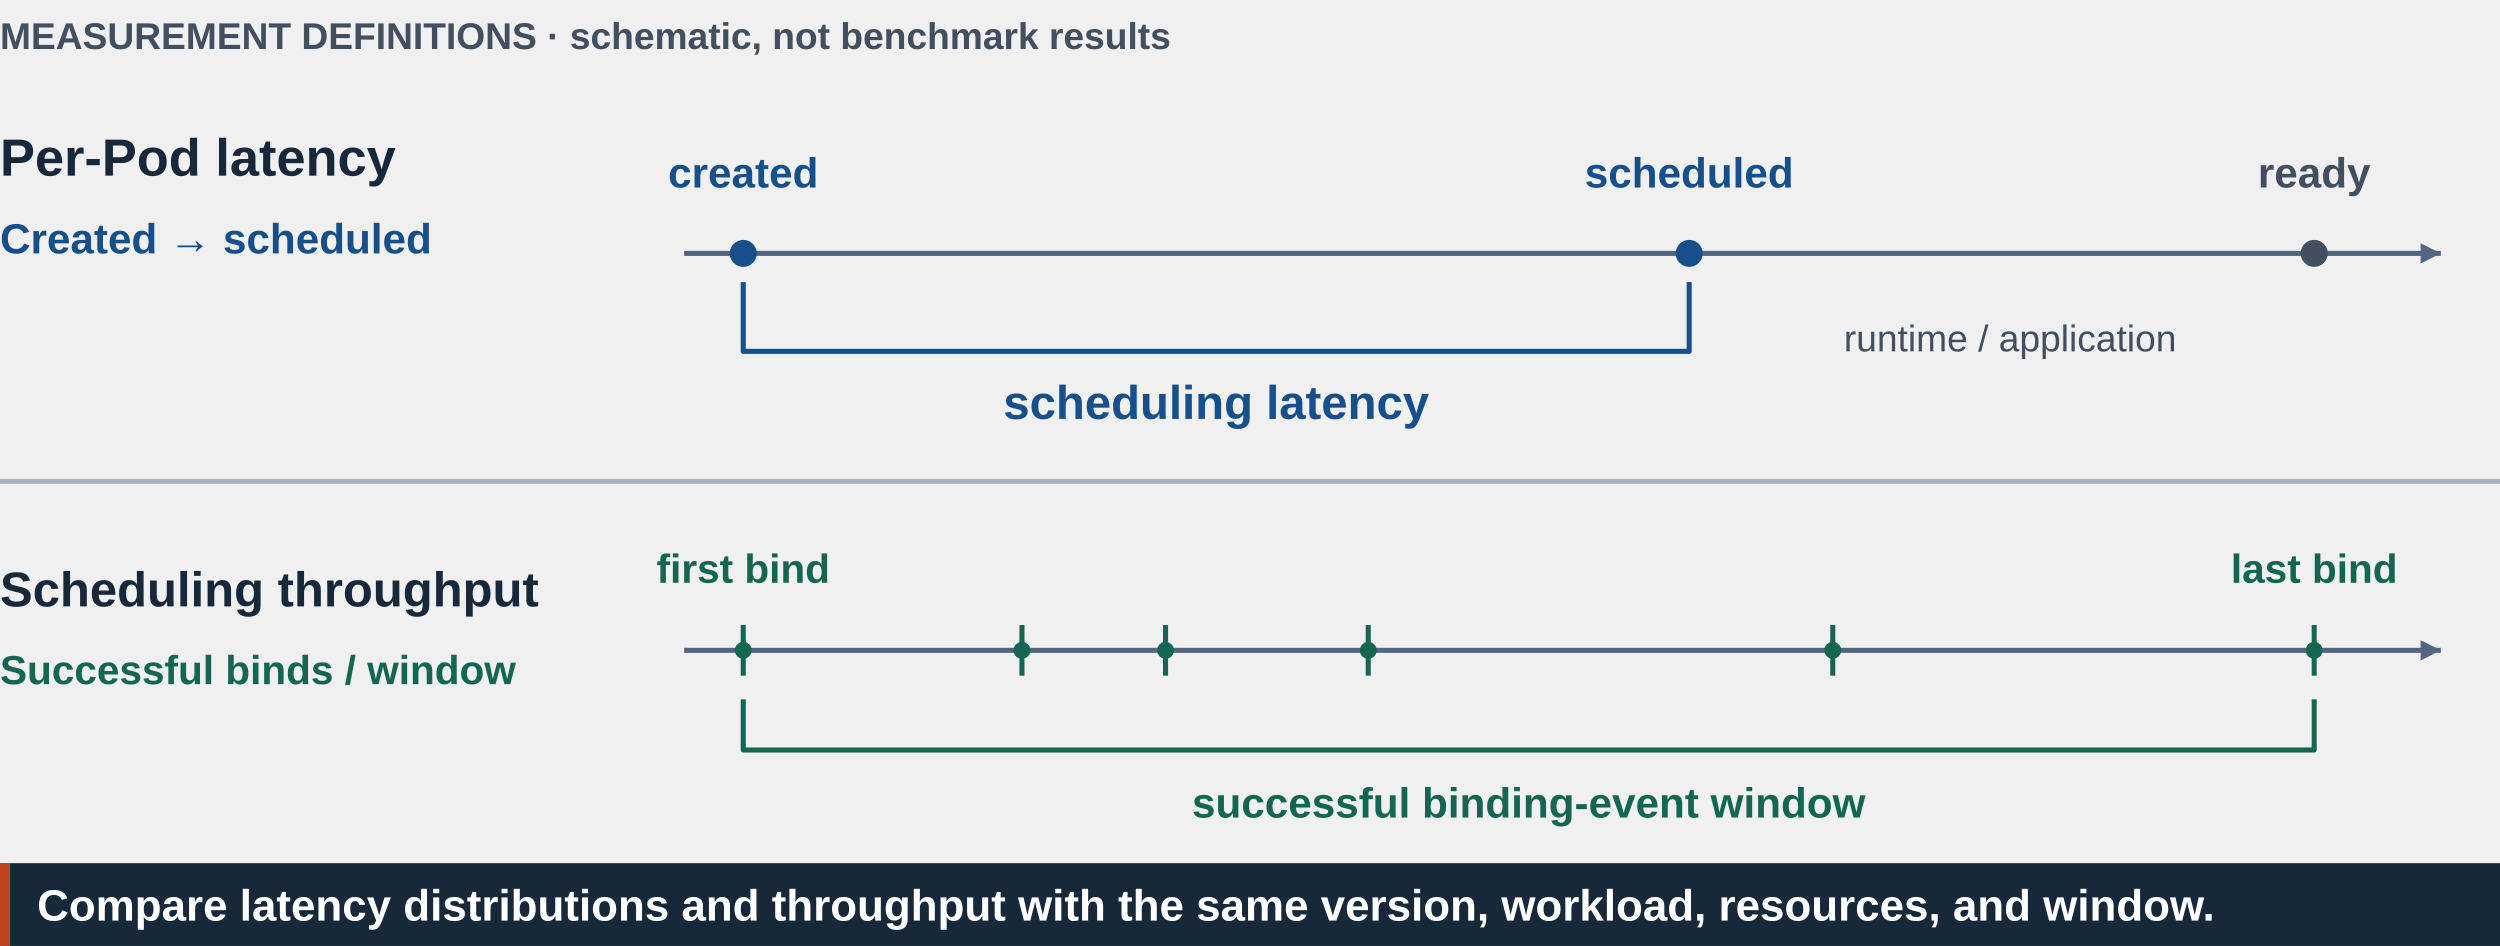
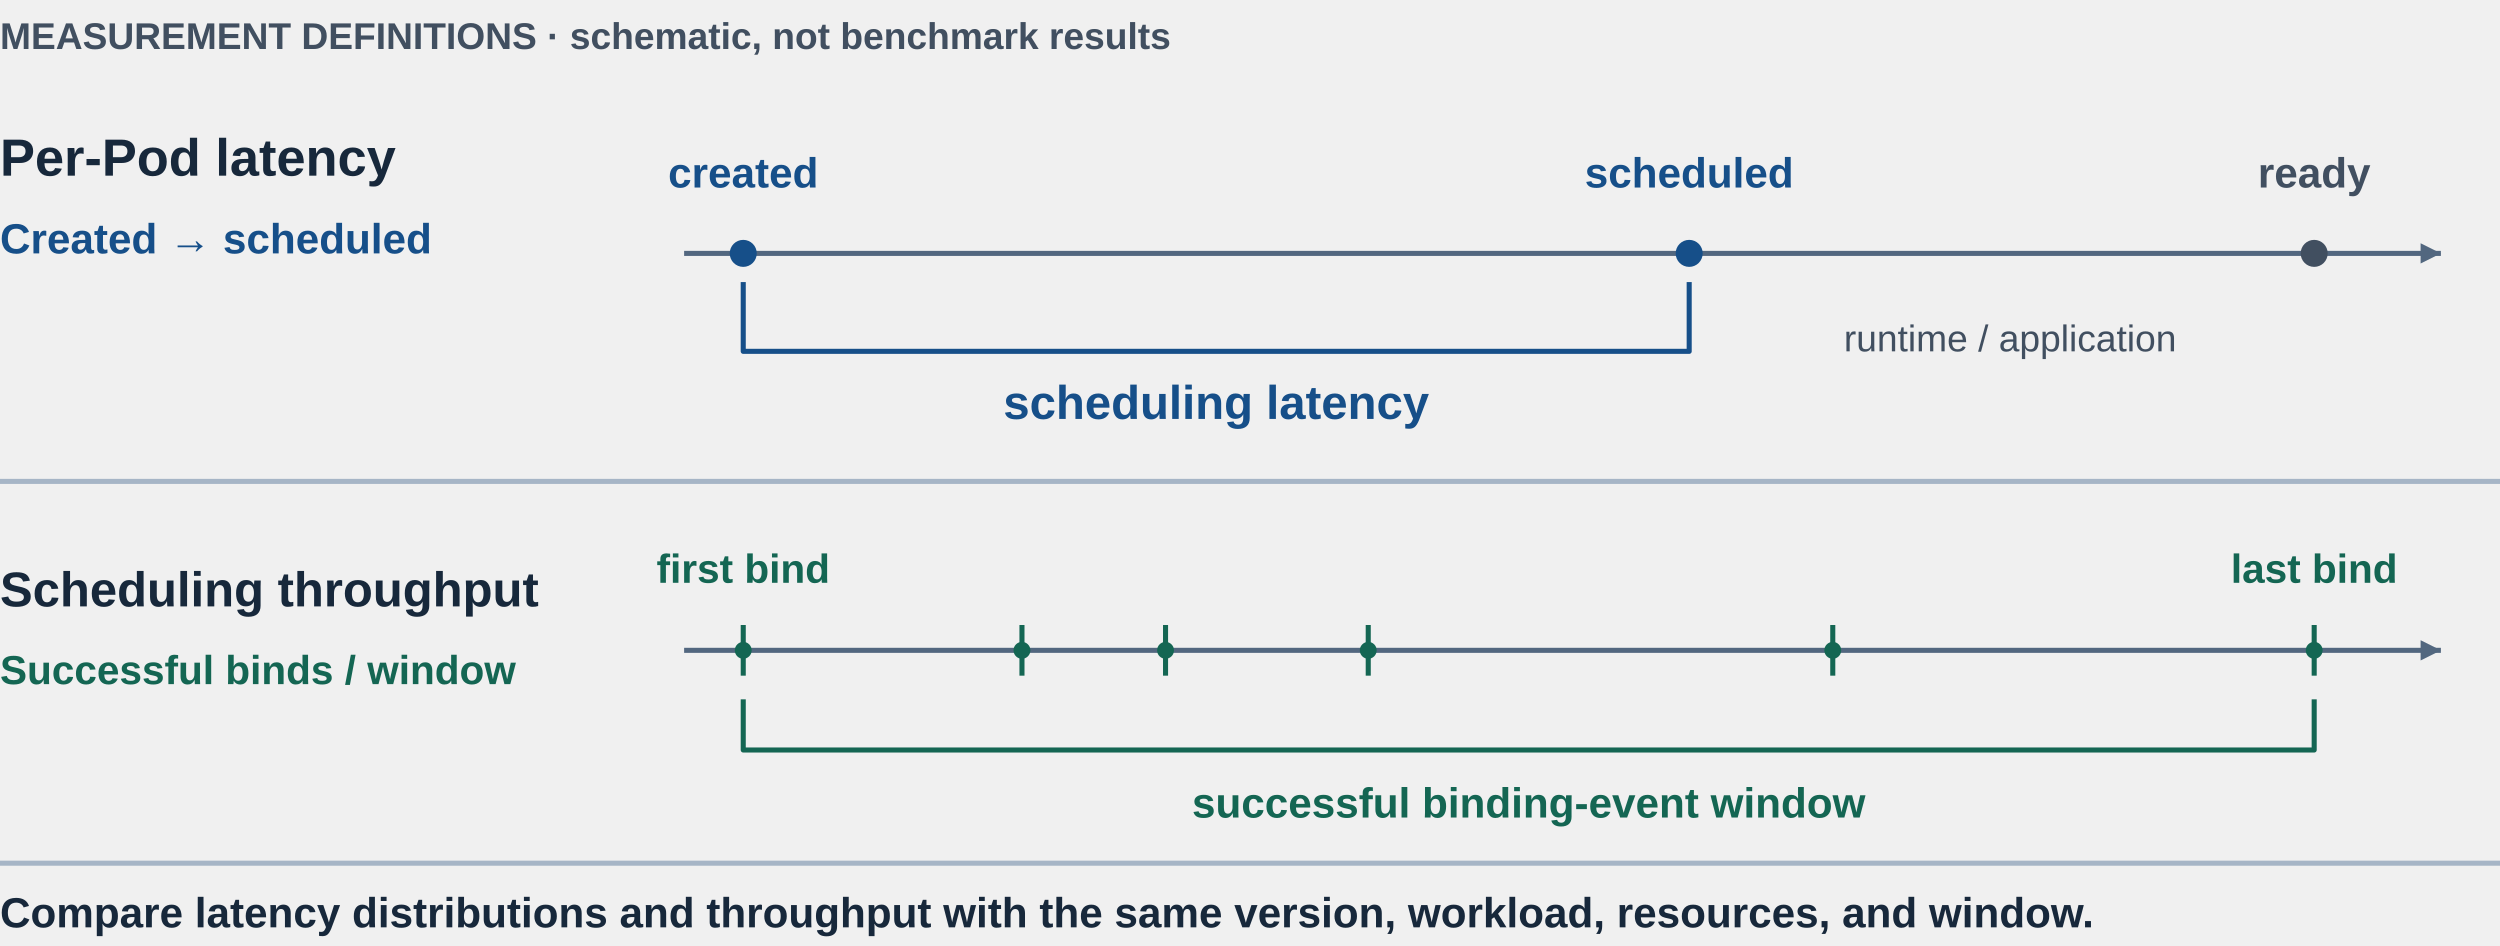
<svg xmlns="http://www.w3.org/2000/svg" width="1480" height="560" viewBox="0 0 1480 560">
  <defs>
-     <marker id="arrow-dce5ee" viewBox="0 0 12 12" refX="12" refY="6" markerWidth="12" markerHeight="12" markerUnits="userSpaceOnUse" orient="auto">
-       <path d="M0 0 L12 6 L0 12 Z" fill="#dce5ee" />
+     <marker id="arrow-f2f5f9" viewBox="0 0 12 12" refX="12" refY="6" markerWidth="12" markerHeight="12" markerUnits="userSpaceOnUse" orient="auto">
+       <path d="M0 0 L12 6 L0 12 Z" fill="#f2f5f9" />
    </marker>
-     <marker id="arrow-164f89" viewBox="0 0 12 12" refX="12" refY="6" markerWidth="12" markerHeight="12" markerUnits="userSpaceOnUse" orient="auto">
-       <path d="M0 0 L12 6 L0 12 Z" fill="#164f89" />
+     <marker id="arrow-62448d" viewBox="0 0 12 12" refX="12" refY="6" markerWidth="12" markerHeight="12" markerUnits="userSpaceOnUse" orient="auto">
+       <path d="M0 0 L12 6 L0 12 Z" fill="#62448d" />
+     </marker>
+     <marker id="arrow-ffffff" viewBox="0 0 12 12" refX="12" refY="6" markerWidth="12" markerHeight="12" markerUnits="userSpaceOnUse" orient="auto">
+       <path d="M0 0 L12 6 L0 12 Z" fill="#ffffff" />
+     </marker>
+     <marker id="arrow-414f60" viewBox="0 0 12 12" refX="12" refY="6" markerWidth="12" markerHeight="12" markerUnits="userSpaceOnUse" orient="auto">
+       <path d="M0 0 L12 6 L0 12 Z" fill="#414f60" />
+     </marker>
+     <marker id="arrow-eae3f3" viewBox="0 0 12 12" refX="12" refY="6" markerWidth="12" markerHeight="12" markerUnits="userSpaceOnUse" orient="auto">
+       <path d="M0 0 L12 6 L0 12 Z" fill="#eae3f3" />
    </marker>
    <marker id="arrow-deeee8" viewBox="0 0 12 12" refX="12" refY="6" markerWidth="12" markerHeight="12" markerUnits="userSpaceOnUse" orient="auto">
      <path d="M0 0 L12 6 L0 12 Z" fill="#deeee8" />
+     </marker>
+     <marker id="arrow-17283b" viewBox="0 0 12 12" refX="12" refY="6" markerWidth="12" markerHeight="12" markerUnits="userSpaceOnUse" orient="auto">
+       <path d="M0 0 L12 6 L0 12 Z" fill="#17283b" />
+     </marker>
+     <marker id="arrow-dce9f8" viewBox="0 0 12 12" refX="12" refY="6" markerWidth="12" markerHeight="12" markerUnits="userSpaceOnUse" orient="auto">
+       <path d="M0 0 L12 6 L0 12 Z" fill="#dce9f8" />
    </marker>
    <marker id="arrow-8b621c" viewBox="0 0 12 12" refX="12" refY="6" markerWidth="12" markerHeight="12" markerUnits="userSpaceOnUse" orient="auto">
      <path d="M0 0 L12 6 L0 12 Z" fill="#8b621c" />
    </marker>
    <marker id="arrow-52677f" viewBox="0 0 12 12" refX="12" refY="6" markerWidth="12" markerHeight="12" markerUnits="userSpaceOnUse" orient="auto">
      <path d="M0 0 L12 6 L0 12 Z" fill="#52677f" />
    </marker>
+     <marker id="arrow-dce5ee" viewBox="0 0 12 12" refX="12" refY="6" markerWidth="12" markerHeight="12" markerUnits="userSpaceOnUse" orient="auto">
+       <path d="M0 0 L12 6 L0 12 Z" fill="#dce5ee" />
+     </marker>
+     <marker id="arrow-a6b5c6" viewBox="0 0 12 12" refX="12" refY="6" markerWidth="12" markerHeight="12" markerUnits="userSpaceOnUse" orient="auto">
+       <path d="M0 0 L12 6 L0 12 Z" fill="#a6b5c6" />
+     </marker>
    <marker id="arrow-fff5e2" viewBox="0 0 12 12" refX="12" refY="6" markerWidth="12" markerHeight="12" markerUnits="userSpaceOnUse" orient="auto">
      <path d="M0 0 L12 6 L0 12 Z" fill="#fff5e2" />
    </marker>
-     <marker id="arrow-dce9f8" viewBox="0 0 12 12" refX="12" refY="6" markerWidth="12" markerHeight="12" markerUnits="userSpaceOnUse" orient="auto">
-       <path d="M0 0 L12 6 L0 12 Z" fill="#dce9f8" />
-     </marker>
-     <marker id="arrow-146653" viewBox="0 0 12 12" refX="12" refY="6" markerWidth="12" markerHeight="12" markerUnits="userSpaceOnUse" orient="auto">
-       <path d="M0 0 L12 6 L0 12 Z" fill="#146653" />
-     </marker>
-     <marker id="arrow-62448d" viewBox="0 0 12 12" refX="12" refY="6" markerWidth="12" markerHeight="12" markerUnits="userSpaceOnUse" orient="auto">
-       <path d="M0 0 L12 6 L0 12 Z" fill="#62448d" />
-     </marker>
-     <marker id="arrow-414f60" viewBox="0 0 12 12" refX="12" refY="6" markerWidth="12" markerHeight="12" markerUnits="userSpaceOnUse" orient="auto">
-       <path d="M0 0 L12 6 L0 12 Z" fill="#414f60" />
+     <marker id="arrow-164f89" viewBox="0 0 12 12" refX="12" refY="6" markerWidth="12" markerHeight="12" markerUnits="userSpaceOnUse" orient="auto">
+       <path d="M0 0 L12 6 L0 12 Z" fill="#164f89" />
    </marker>
    <marker id="arrow-c14421" viewBox="0 0 12 12" refX="12" refY="6" markerWidth="12" markerHeight="12" markerUnits="userSpaceOnUse" orient="auto">
      <path d="M0 0 L12 6 L0 12 Z" fill="#c14421" />
    </marker>
-     <marker id="arrow-ffffff" viewBox="0 0 12 12" refX="12" refY="6" markerWidth="12" markerHeight="12" markerUnits="userSpaceOnUse" orient="auto">
-       <path d="M0 0 L12 6 L0 12 Z" fill="#ffffff" />
-     </marker>
-     <marker id="arrow-eae3f3" viewBox="0 0 12 12" refX="12" refY="6" markerWidth="12" markerHeight="12" markerUnits="userSpaceOnUse" orient="auto">
-       <path d="M0 0 L12 6 L0 12 Z" fill="#eae3f3" />
-     </marker>
-     <marker id="arrow-a6b5c6" viewBox="0 0 12 12" refX="12" refY="6" markerWidth="12" markerHeight="12" markerUnits="userSpaceOnUse" orient="auto">
-       <path d="M0 0 L12 6 L0 12 Z" fill="#a6b5c6" />
-     </marker>
-     <marker id="arrow-17283b" viewBox="0 0 12 12" refX="12" refY="6" markerWidth="12" markerHeight="12" markerUnits="userSpaceOnUse" orient="auto">
-       <path d="M0 0 L12 6 L0 12 Z" fill="#17283b" />
-     </marker>
-     <marker id="arrow-f2f5f9" viewBox="0 0 12 12" refX="12" refY="6" markerWidth="12" markerHeight="12" markerUnits="userSpaceOnUse" orient="auto">
-       <path d="M0 0 L12 6 L0 12 Z" fill="#f2f5f9" />
+     <marker id="arrow-146653" viewBox="0 0 12 12" refX="12" refY="6" markerWidth="12" markerHeight="12" markerUnits="userSpaceOnUse" orient="auto">
+       <path d="M0 0 L12 6 L0 12 Z" fill="#146653" />
    </marker>
  </defs>
  <path d="M405,150 L1445,150" fill="none" stroke="#52677f" stroke-width="3" stroke-linejoin="round" marker-end="url(#arrow-52677f)" />
  <path d="M440,167 L440,208 L1000,208 L1000,167" fill="none" stroke="#164f89" stroke-width="3" stroke-linejoin="round" />
  <path d="M0,285 L1480,285" fill="none" stroke="#a6b5c6" stroke-width="3" stroke-linejoin="round" />
  <path d="M405,385 L1445,385" fill="none" stroke="#52677f" stroke-width="3" stroke-linejoin="round" marker-end="url(#arrow-52677f)" />
  <path d="M440,370 L440,400" fill="none" stroke="#146653" stroke-width="3" stroke-linejoin="round" />
  <path d="M605,370 L605,400" fill="none" stroke="#146653" stroke-width="3" stroke-linejoin="round" />
  <path d="M690,370 L690,400" fill="none" stroke="#146653" stroke-width="3" stroke-linejoin="round" />
  <path d="M810,370 L810,400" fill="none" stroke="#146653" stroke-width="3" stroke-linejoin="round" />
  <path d="M1085,370 L1085,400" fill="none" stroke="#146653" stroke-width="3" stroke-linejoin="round" />
  <path d="M1370,370 L1370,400" fill="none" stroke="#146653" stroke-width="3" stroke-linejoin="round" />
  <path d="M440,414 L440,444 L1370,444 L1370,414" fill="none" stroke="#146653" stroke-width="3" stroke-linejoin="round" />
+   <path d="M0,511 L1480,511" fill="none" stroke="#a6b5c6" stroke-width="3" stroke-linejoin="round" />
  <text x="0" y="29" font-family="Liberation Sans, Arial, sans-serif" font-size="22" font-weight="700" fill="#414f60" text-anchor="start">
    <tspan x="0" dy="0">MEASUREMENT DEFINITIONS · schematic, not benchmark results</tspan>
  </text>
  <text x="0" y="104" font-family="Liberation Sans, Arial, sans-serif" font-size="31" font-weight="700" fill="#17283b" text-anchor="start">
    <tspan x="0" dy="0">Per-Pod latency</tspan>
  </text>
  <text x="0" y="150" font-family="Liberation Sans, Arial, sans-serif" font-size="25" font-weight="700" fill="#164f89" text-anchor="start">
    <tspan x="0" dy="0">Created → scheduled</tspan>
  </text>
  <circle cx="440" cy="150" r="8" fill="#164f89" />
  <text x="440" y="111" font-family="Liberation Sans, Arial, sans-serif" font-size="25" font-weight="700" fill="#164f89" text-anchor="middle">
    <tspan x="440" dy="0">created</tspan>
  </text>
  <circle cx="1000" cy="150" r="8" fill="#164f89" />
  <text x="1000" y="111" font-family="Liberation Sans, Arial, sans-serif" font-size="25" font-weight="700" fill="#164f89" text-anchor="middle">
    <tspan x="1000" dy="0">scheduled</tspan>
  </text>
  <circle cx="1370" cy="150" r="8" fill="#414f60" />
  <text x="1370" y="111" font-family="Liberation Sans, Arial, sans-serif" font-size="25" font-weight="700" fill="#414f60" text-anchor="middle">
    <tspan x="1370" dy="0">ready</tspan>
  </text>
  <text x="720" y="248" font-family="Liberation Sans, Arial, sans-serif" font-size="28" font-weight="700" fill="#164f89" text-anchor="middle">
    <tspan x="720" dy="0">scheduling latency</tspan>
  </text>
  <text x="1190" y="208" font-family="Liberation Sans, Arial, sans-serif" font-size="22" font-weight="400" fill="#414f60" text-anchor="middle">
    <tspan x="1190" dy="0">runtime / application</tspan>
  </text>
  <text x="0" y="359" font-family="Liberation Sans, Arial, sans-serif" font-size="29" font-weight="700" fill="#17283b" text-anchor="start">
    <tspan x="0" dy="0">Scheduling throughput</tspan>
  </text>
  <text x="0" y="405" font-family="Liberation Sans, Arial, sans-serif" font-size="24" font-weight="700" fill="#146653" text-anchor="start">
    <tspan x="0" dy="0">Successful binds / window</tspan>
  </text>
  <circle cx="440" cy="385" r="5" fill="#146653" />
  <circle cx="605" cy="385" r="5" fill="#146653" />
  <circle cx="690" cy="385" r="5" fill="#146653" />
  <circle cx="810" cy="385" r="5" fill="#146653" />
  <circle cx="1085" cy="385" r="5" fill="#146653" />
  <circle cx="1370" cy="385" r="5" fill="#146653" />
  <text x="440" y="345" font-family="Liberation Sans, Arial, sans-serif" font-size="24" font-weight="700" fill="#146653" text-anchor="middle">
    <tspan x="440" dy="0">first bind</tspan>
  </text>
  <text x="1370" y="345" font-family="Liberation Sans, Arial, sans-serif" font-size="24" font-weight="700" fill="#146653" text-anchor="middle">
    <tspan x="1370" dy="0">last bind</tspan>
  </text>
  <text x="905" y="484" font-family="Liberation Sans, Arial, sans-serif" font-size="25" font-weight="700" fill="#146653" text-anchor="middle">
    <tspan x="905" dy="0">successful binding-event window</tspan>
  </text>
-   <rect x="0" y="511" width="1480" height="49" rx="0" fill="#17283b" stroke="none" stroke-width="2.2" />
-   <rect x="0" y="511" width="6" height="49" rx="0" fill="#c14421" stroke="none" stroke-width="2.2" />
-   <text x="22" y="545" font-family="Liberation Sans, Arial, sans-serif" font-size="26" font-weight="700" fill="#ffffff" text-anchor="start">
-     <tspan x="22" dy="0">Compare latency distributions and throughput with the same version, workload, resources, and window.</tspan>
+   <text x="0" y="549" font-family="Liberation Sans, Arial, sans-serif" font-size="25" font-weight="700" fill="#17283b" text-anchor="start">
+     <tspan x="0" dy="0">Compare latency distributions and throughput with the same version, workload, resources, and window.</tspan>
  </text>
</svg>
